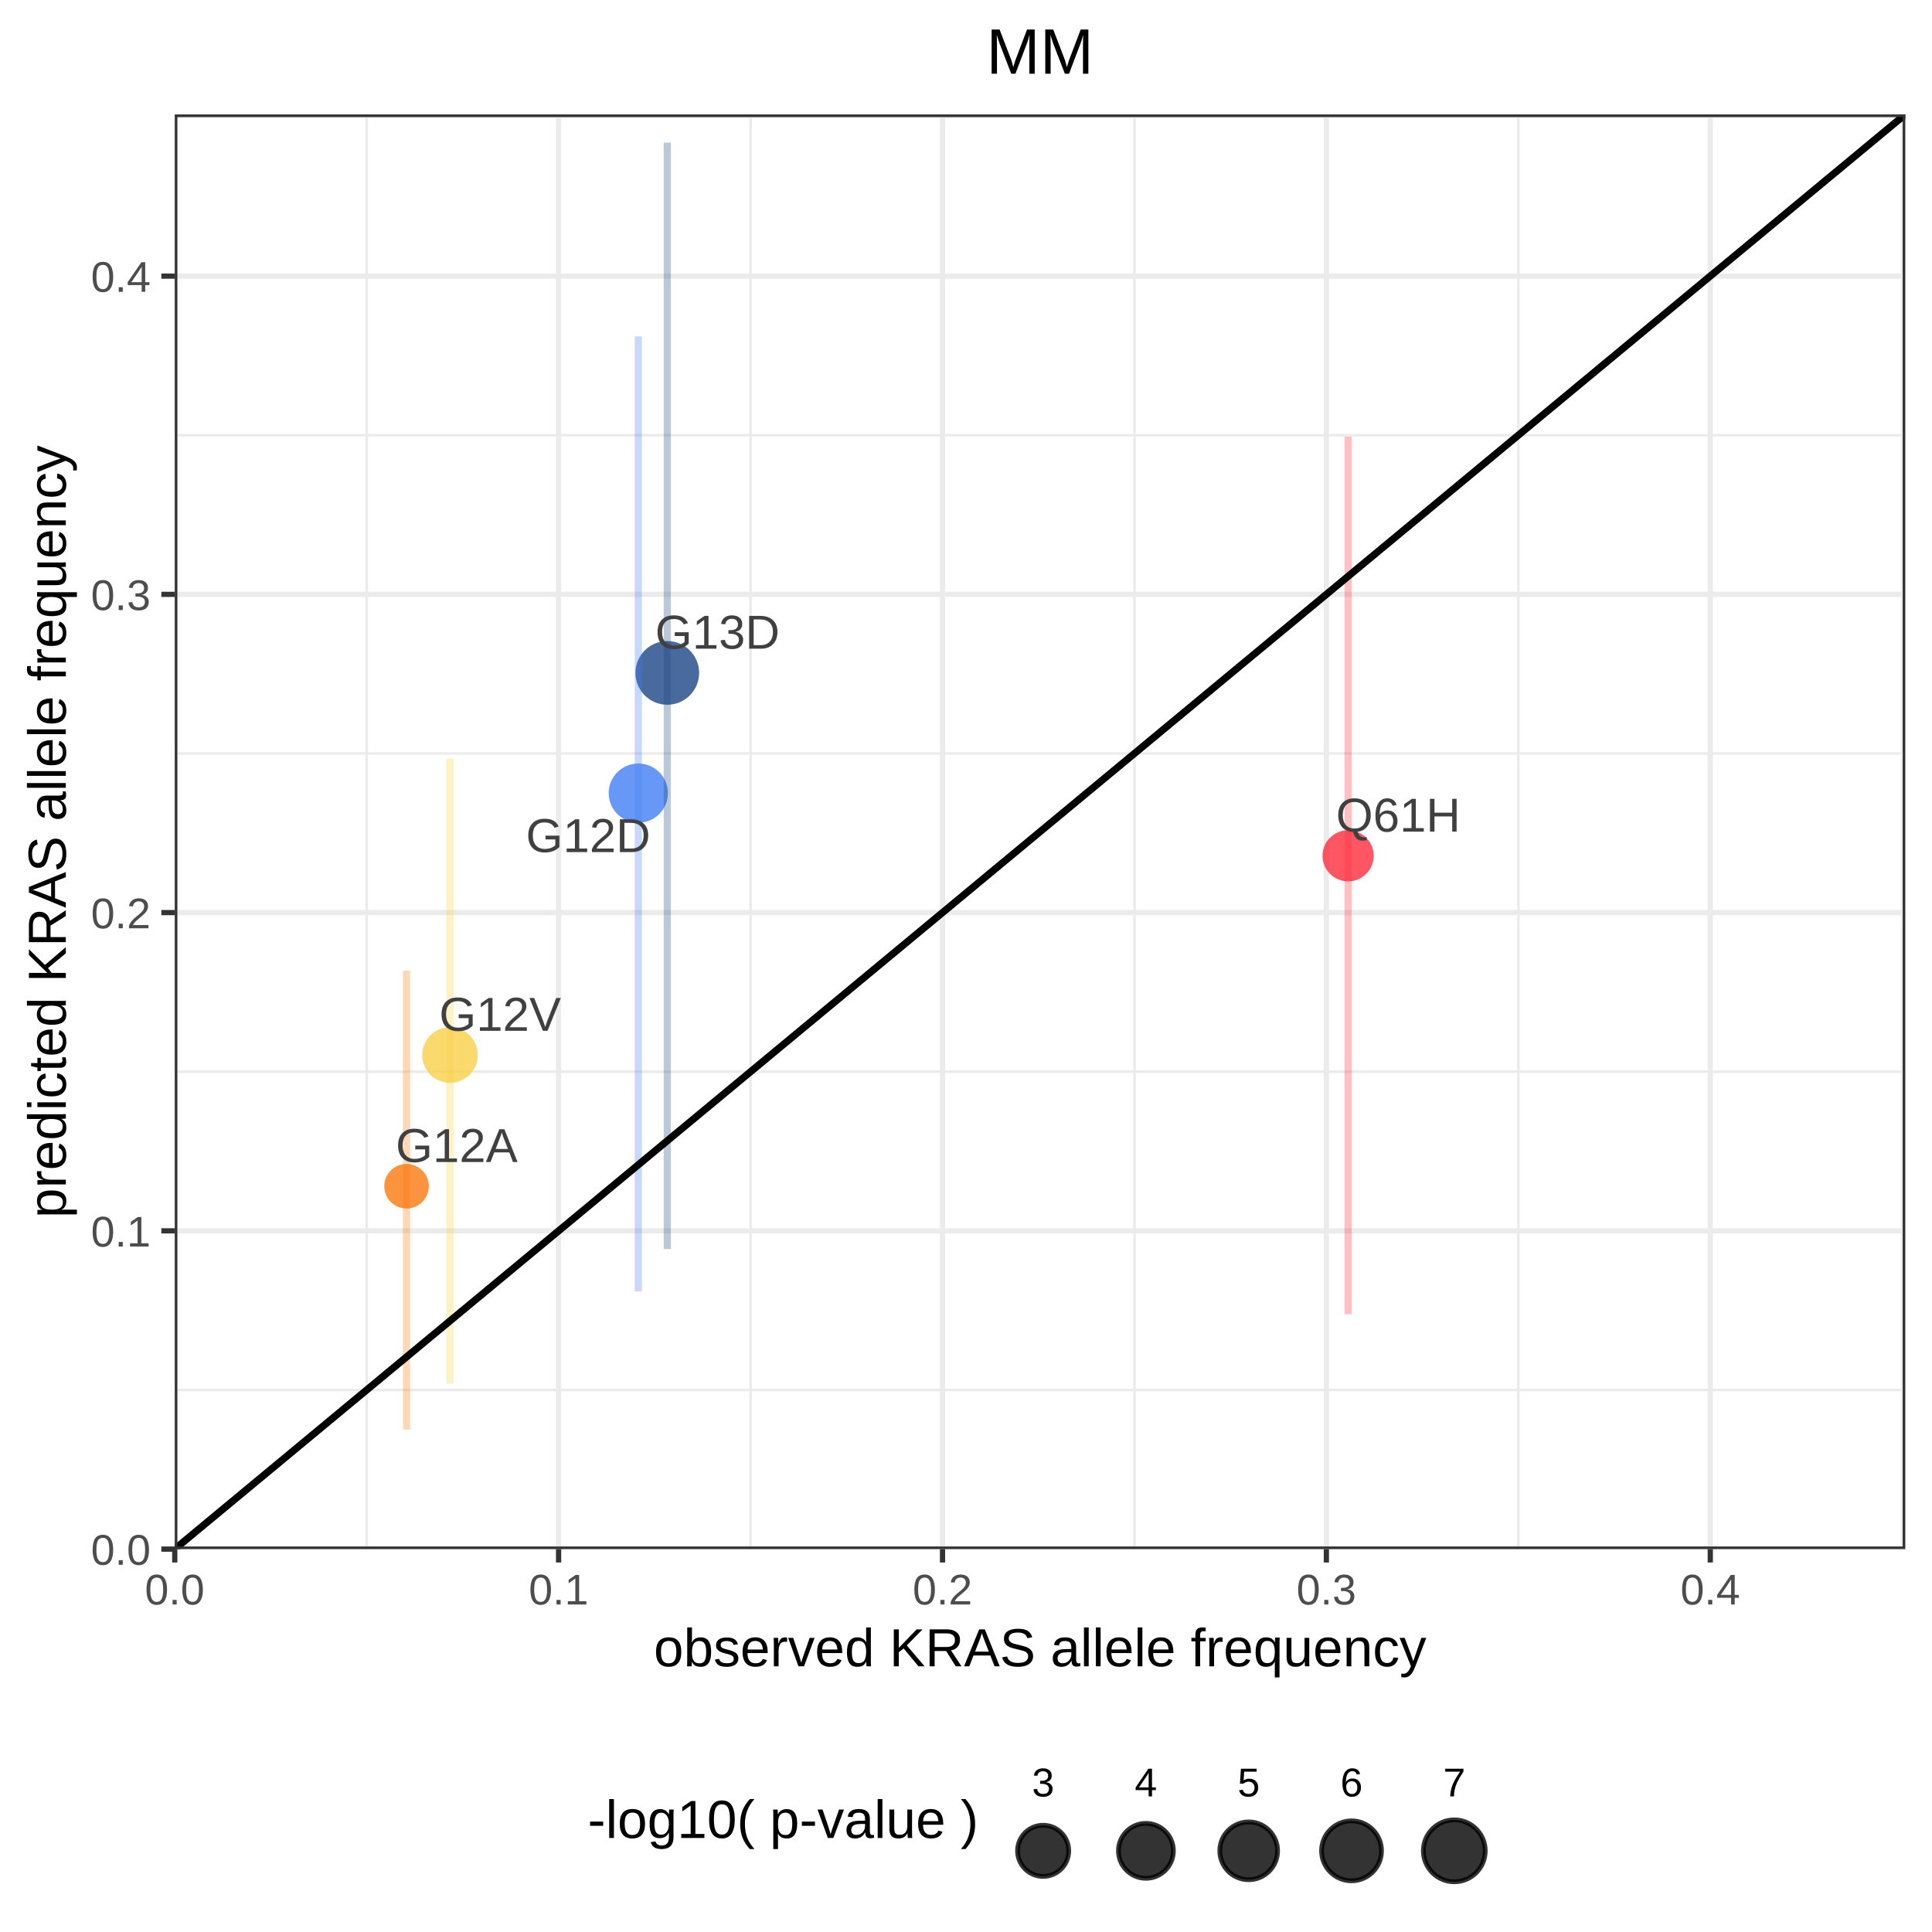
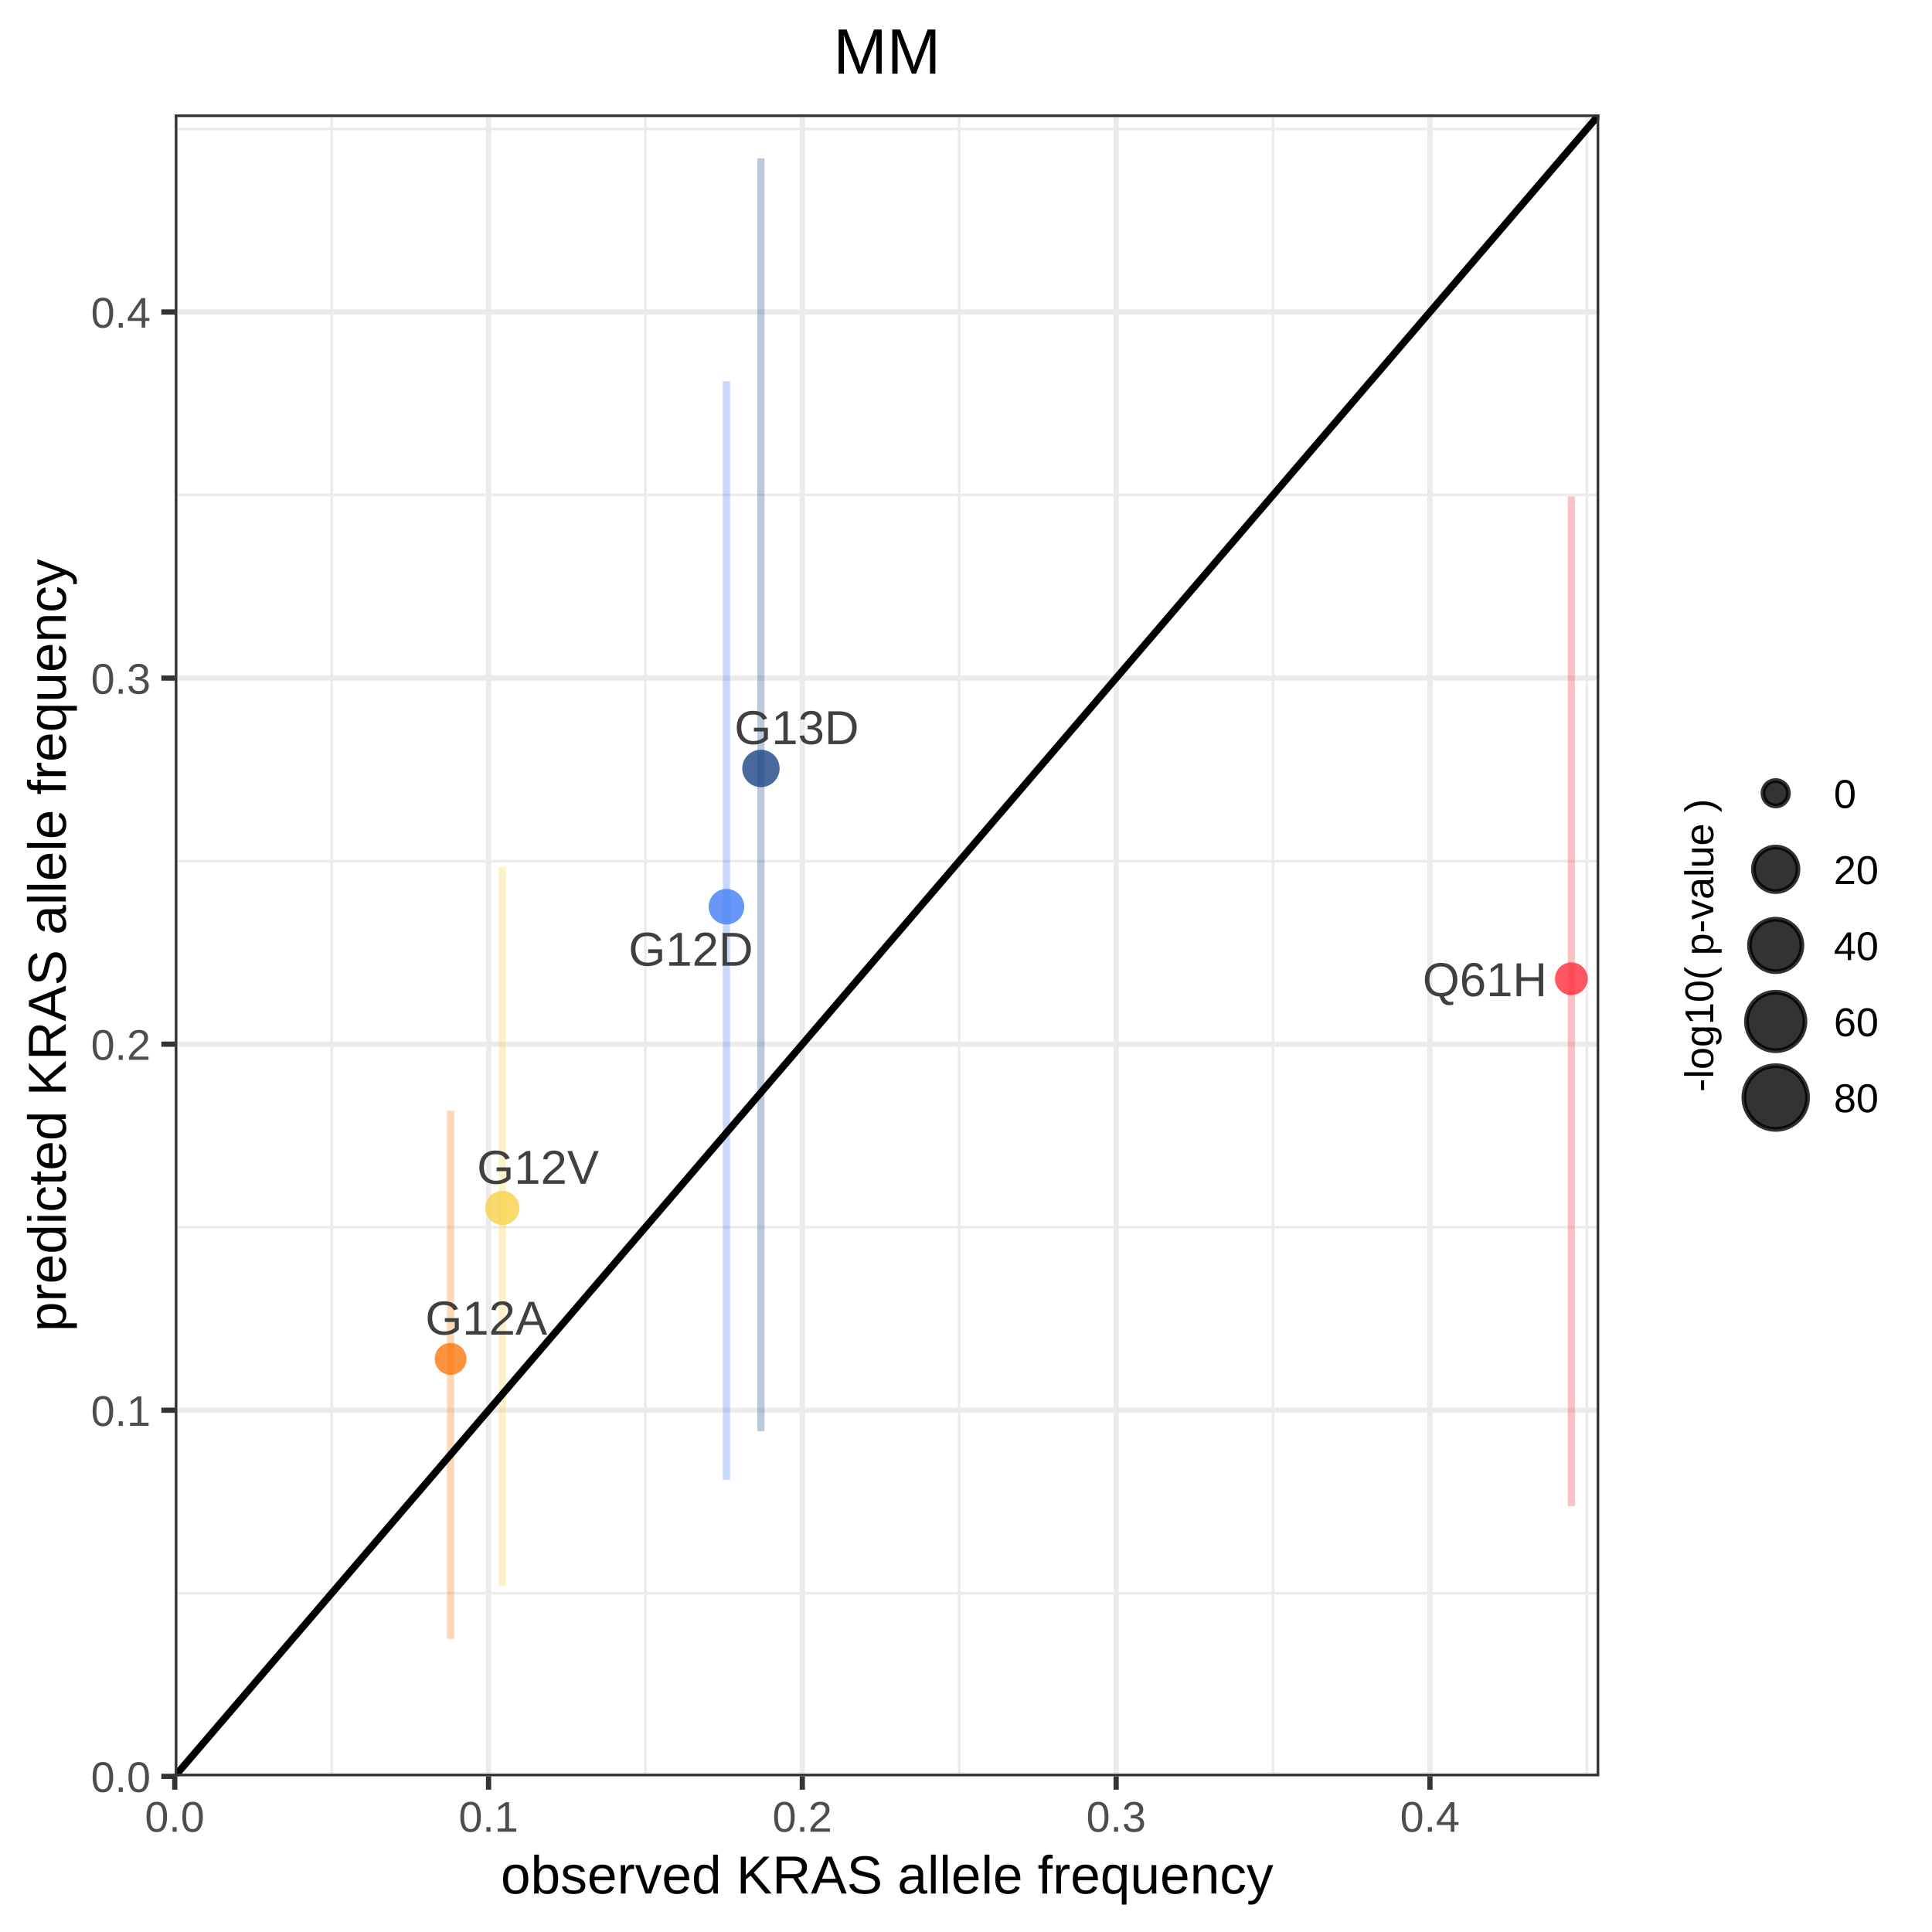
<svg xmlns="http://www.w3.org/2000/svg" viewBox="0 0 288.00 288.00">
  <defs>
    <style type="text/css">
    line, polyline, polygon, path, rect, circle {
      fill: none;
      stroke: #000000;
      stroke-linecap: round;
      stroke-linejoin: round;
      stroke-miterlimit: 10.00;
    }
  </style>
  </defs>
  <rect width="100%" height="100%" style="stroke: none; fill: #FFFFFF;" />
  <rect x="0.00" y="0.00" width="288.00" height="288.00" style="stroke-width: 0.78; stroke: #FFFFFF; fill: #FFFFFF;" />
  <defs>
-     <clipPath id="cpMjYuMDV8Mjg0LjAxfDIzMC45MnwxNy4wNg==">
-       <rect x="26.05" y="17.06" width="257.97" height="213.86" />
+     <clipPath id="cpMjYuMDV8MjM4LjQwfDI2NC44MHwxNy4wNg==">
+       <rect x="26.05" y="17.06" width="212.35" height="247.73" />
    </clipPath>
  </defs>
-   <rect x="26.05" y="17.06" width="257.97" height="213.86" style="stroke-width: 0.78; stroke: none; fill: #FFFFFF;" clip-path="url(#cpMjYuMDV8Mjg0LjAxfDIzMC45MnwxNy4wNg==)" />
-   <polyline points="26.05,207.20 284.01,207.20 " style="stroke-width: 0.39; stroke: #EBEBEB; stroke-linecap: butt;" clip-path="url(#cpMjYuMDV8Mjg0LjAxfDIzMC45MnwxNy4wNg==)" />
-   <polyline points="26.05,159.76 284.01,159.76 " style="stroke-width: 0.39; stroke: #EBEBEB; stroke-linecap: butt;" clip-path="url(#cpMjYuMDV8Mjg0LjAxfDIzMC45MnwxNy4wNg==)" />
-   <polyline points="26.05,112.32 284.01,112.32 " style="stroke-width: 0.39; stroke: #EBEBEB; stroke-linecap: butt;" clip-path="url(#cpMjYuMDV8Mjg0LjAxfDIzMC45MnwxNy4wNg==)" />
-   <polyline points="26.05,64.88 284.01,64.88 " style="stroke-width: 0.39; stroke: #EBEBEB; stroke-linecap: butt;" clip-path="url(#cpMjYuMDV8Mjg0LjAxfDIzMC45MnwxNy4wNg==)" />
-   <polyline points="26.05,17.44 284.01,17.44 " style="stroke-width: 0.39; stroke: #EBEBEB; stroke-linecap: butt;" clip-path="url(#cpMjYuMDV8Mjg0LjAxfDIzMC45MnwxNy4wNg==)" />
-   <polyline points="54.66,230.92 54.66,17.06 " style="stroke-width: 0.39; stroke: #EBEBEB; stroke-linecap: butt;" clip-path="url(#cpMjYuMDV8Mjg0LjAxfDIzMC45MnwxNy4wNg==)" />
-   <polyline points="111.89,230.92 111.89,17.06 " style="stroke-width: 0.39; stroke: #EBEBEB; stroke-linecap: butt;" clip-path="url(#cpMjYuMDV8Mjg0LjAxfDIzMC45MnwxNy4wNg==)" />
-   <polyline points="169.11,230.92 169.11,17.06 " style="stroke-width: 0.39; stroke: #EBEBEB; stroke-linecap: butt;" clip-path="url(#cpMjYuMDV8Mjg0LjAxfDIzMC45MnwxNy4wNg==)" />
-   <polyline points="226.34,230.92 226.34,17.06 " style="stroke-width: 0.39; stroke: #EBEBEB; stroke-linecap: butt;" clip-path="url(#cpMjYuMDV8Mjg0LjAxfDIzMC45MnwxNy4wNg==)" />
-   <polyline points="283.56,230.92 283.56,17.06 " style="stroke-width: 0.39; stroke: #EBEBEB; stroke-linecap: butt;" clip-path="url(#cpMjYuMDV8Mjg0LjAxfDIzMC45MnwxNy4wNg==)" />
-   <polyline points="26.05,230.92 284.01,230.92 " style="stroke-width: 0.78; stroke: #EBEBEB; stroke-linecap: butt;" clip-path="url(#cpMjYuMDV8Mjg0LjAxfDIzMC45MnwxNy4wNg==)" />
-   <polyline points="26.05,183.48 284.01,183.48 " style="stroke-width: 0.78; stroke: #EBEBEB; stroke-linecap: butt;" clip-path="url(#cpMjYuMDV8Mjg0LjAxfDIzMC45MnwxNy4wNg==)" />
-   <polyline points="26.05,136.04 284.01,136.04 " style="stroke-width: 0.78; stroke: #EBEBEB; stroke-linecap: butt;" clip-path="url(#cpMjYuMDV8Mjg0LjAxfDIzMC45MnwxNy4wNg==)" />
-   <polyline points="26.05,88.60 284.01,88.60 " style="stroke-width: 0.78; stroke: #EBEBEB; stroke-linecap: butt;" clip-path="url(#cpMjYuMDV8Mjg0LjAxfDIzMC45MnwxNy4wNg==)" />
-   <polyline points="26.05,41.16 284.01,41.16 " style="stroke-width: 0.78; stroke: #EBEBEB; stroke-linecap: butt;" clip-path="url(#cpMjYuMDV8Mjg0LjAxfDIzMC45MnwxNy4wNg==)" />
-   <polyline points="26.05,230.92 26.05,17.06 " style="stroke-width: 0.78; stroke: #EBEBEB; stroke-linecap: butt;" clip-path="url(#cpMjYuMDV8Mjg0LjAxfDIzMC45MnwxNy4wNg==)" />
-   <polyline points="83.27,230.92 83.27,17.06 " style="stroke-width: 0.78; stroke: #EBEBEB; stroke-linecap: butt;" clip-path="url(#cpMjYuMDV8Mjg0LjAxfDIzMC45MnwxNy4wNg==)" />
-   <polyline points="140.50,230.92 140.50,17.06 " style="stroke-width: 0.78; stroke: #EBEBEB; stroke-linecap: butt;" clip-path="url(#cpMjYuMDV8Mjg0LjAxfDIzMC45MnwxNy4wNg==)" />
-   <polyline points="197.72,230.92 197.72,17.06 " style="stroke-width: 0.78; stroke: #EBEBEB; stroke-linecap: butt;" clip-path="url(#cpMjYuMDV8Mjg0LjAxfDIzMC45MnwxNy4wNg==)" />
-   <polyline points="254.95,230.92 254.95,17.06 " style="stroke-width: 0.78; stroke: #EBEBEB; stroke-linecap: butt;" clip-path="url(#cpMjYuMDV8Mjg0LjAxfDIzMC45MnwxNy4wNg==)" />
-   <circle cx="60.60" cy="176.83" r="2.49pt" style="stroke-width: 0.71; stroke: none; fill: #FB7810; fill-opacity: 0.80;" clip-path="url(#cpMjYuMDV8Mjg0LjAxfDIzMC45MnwxNy4wNg==)" />
-   <circle cx="95.15" cy="118.23" r="3.31pt" style="stroke-width: 0.71; stroke: none; fill: #427FF5; fill-opacity: 0.80;" clip-path="url(#cpMjYuMDV8Mjg0LjAxfDIzMC45MnwxNy4wNg==)" />
-   <circle cx="67.08" cy="157.27" r="3.11pt" style="stroke-width: 0.71; stroke: none; fill: #F8D147; fill-opacity: 0.80;" clip-path="url(#cpMjYuMDV8Mjg0LjAxfDIzMC45MnwxNy4wNg==)" />
-   <circle cx="99.47" cy="100.31" r="3.56pt" style="stroke-width: 0.71; stroke: none; fill: #1C4585; fill-opacity: 0.80;" clip-path="url(#cpMjYuMDV8Mjg0LjAxfDIzMC45MnwxNy4wNg==)" />
-   <circle cx="200.96" cy="127.57" r="2.86pt" style="stroke-width: 0.71; stroke: none; fill: #FD2C3B; fill-opacity: 0.80;" clip-path="url(#cpMjYuMDV8Mjg0LjAxfDIzMC45MnwxNy4wNg==)" />
-   <line x1="60.60" y1="213.11" x2="60.60" y2="144.67" style="stroke-width: 1.07; stroke: #FB7810; stroke-opacity: 0.30; stroke-linecap: butt;" clip-path="url(#cpMjYuMDV8Mjg0LjAxfDIzMC45MnwxNy4wNg==)" />
-   <line x1="95.15" y1="192.50" x2="95.15" y2="50.15" style="stroke-width: 1.07; stroke: #427FF5; stroke-opacity: 0.30; stroke-linecap: butt;" clip-path="url(#cpMjYuMDV8Mjg0LjAxfDIzMC45MnwxNy4wNg==)" />
-   <line x1="67.08" y1="206.28" x2="67.08" y2="113.09" style="stroke-width: 1.07; stroke: #F8D147; stroke-opacity: 0.30; stroke-linecap: butt;" clip-path="url(#cpMjYuMDV8Mjg0LjAxfDIzMC45MnwxNy4wNg==)" />
-   <line x1="99.47" y1="186.20" x2="99.47" y2="21.26" style="stroke-width: 1.07; stroke: #1C4585; stroke-opacity: 0.30; stroke-linecap: butt;" clip-path="url(#cpMjYuMDV8Mjg0LjAxfDIzMC45MnwxNy4wNg==)" />
-   <line x1="200.96" y1="195.91" x2="200.96" y2="65.07" style="stroke-width: 1.07; stroke: #FD2C3B; stroke-opacity: 0.30; stroke-linecap: butt;" clip-path="url(#cpMjYuMDV8Mjg0LjAxfDIzMC45MnwxNy4wNg==)" />
-   <line x1="26.05" y1="230.92" x2="284.01" y2="17.06" style="stroke-width: 1.07; stroke-linecap: butt;" clip-path="url(#cpMjYuMDV8Mjg0LjAxfDIzMC45MnwxNy4wNg==)" />
-   <g clip-path="url(#cpMjYuMDV8Mjg0LjAxfDIzMC45MnwxNy4wNg==)">
-     <text x="58.98" y="173.22" style="font-size: 7.11px; fill: #404040; font-family: Arial;" textLength="18.18px" lengthAdjust="spacingAndGlyphs">G12A</text>
+   <rect x="26.05" y="17.06" width="212.35" height="247.73" style="stroke-width: 0.78; stroke: none; fill: #FFFFFF;" clip-path="url(#cpMjYuMDV8MjM4LjQwfDI2NC44MHwxNy4wNg==)" />
+   <polyline points="26.05,237.51 238.40,237.51 " style="stroke-width: 0.39; stroke: #EBEBEB; stroke-linecap: butt;" clip-path="url(#cpMjYuMDV8MjM4LjQwfDI2NC44MHwxNy4wNg==)" />
+   <polyline points="26.05,182.94 238.40,182.94 " style="stroke-width: 0.39; stroke: #EBEBEB; stroke-linecap: butt;" clip-path="url(#cpMjYuMDV8MjM4LjQwfDI2NC44MHwxNy4wNg==)" />
+   <polyline points="26.05,128.37 238.40,128.37 " style="stroke-width: 0.39; stroke: #EBEBEB; stroke-linecap: butt;" clip-path="url(#cpMjYuMDV8MjM4LjQwfDI2NC44MHwxNy4wNg==)" />
+   <polyline points="26.05,73.79 238.40,73.79 " style="stroke-width: 0.39; stroke: #EBEBEB; stroke-linecap: butt;" clip-path="url(#cpMjYuMDV8MjM4LjQwfDI2NC44MHwxNy4wNg==)" />
+   <polyline points="26.05,19.22 238.40,19.22 " style="stroke-width: 0.39; stroke: #EBEBEB; stroke-linecap: butt;" clip-path="url(#cpMjYuMDV8MjM4LjQwfDI2NC44MHwxNy4wNg==)" />
+   <polyline points="49.44,264.80 49.44,17.06 " style="stroke-width: 0.39; stroke: #EBEBEB; stroke-linecap: butt;" clip-path="url(#cpMjYuMDV8MjM4LjQwfDI2NC44MHwxNy4wNg==)" />
+   <polyline points="96.21,264.80 96.21,17.06 " style="stroke-width: 0.39; stroke: #EBEBEB; stroke-linecap: butt;" clip-path="url(#cpMjYuMDV8MjM4LjQwfDI2NC44MHwxNy4wNg==)" />
+   <polyline points="142.99,264.80 142.99,17.06 " style="stroke-width: 0.39; stroke: #EBEBEB; stroke-linecap: butt;" clip-path="url(#cpMjYuMDV8MjM4LjQwfDI2NC44MHwxNy4wNg==)" />
+   <polyline points="189.77,264.80 189.77,17.06 " style="stroke-width: 0.39; stroke: #EBEBEB; stroke-linecap: butt;" clip-path="url(#cpMjYuMDV8MjM4LjQwfDI2NC44MHwxNy4wNg==)" />
+   <polyline points="236.55,264.80 236.55,17.06 " style="stroke-width: 0.39; stroke: #EBEBEB; stroke-linecap: butt;" clip-path="url(#cpMjYuMDV8MjM4LjQwfDI2NC44MHwxNy4wNg==)" />
+   <polyline points="26.05,264.80 238.40,264.80 " style="stroke-width: 0.78; stroke: #EBEBEB; stroke-linecap: butt;" clip-path="url(#cpMjYuMDV8MjM4LjQwfDI2NC44MHwxNy4wNg==)" />
+   <polyline points="26.05,210.22 238.40,210.22 " style="stroke-width: 0.78; stroke: #EBEBEB; stroke-linecap: butt;" clip-path="url(#cpMjYuMDV8MjM4LjQwfDI2NC44MHwxNy4wNg==)" />
+   <polyline points="26.05,155.65 238.40,155.65 " style="stroke-width: 0.78; stroke: #EBEBEB; stroke-linecap: butt;" clip-path="url(#cpMjYuMDV8MjM4LjQwfDI2NC44MHwxNy4wNg==)" />
+   <polyline points="26.05,101.08 238.40,101.08 " style="stroke-width: 0.78; stroke: #EBEBEB; stroke-linecap: butt;" clip-path="url(#cpMjYuMDV8MjM4LjQwfDI2NC44MHwxNy4wNg==)" />
+   <polyline points="26.05,46.51 238.40,46.51 " style="stroke-width: 0.78; stroke: #EBEBEB; stroke-linecap: butt;" clip-path="url(#cpMjYuMDV8MjM4LjQwfDI2NC44MHwxNy4wNg==)" />
+   <polyline points="26.05,264.80 26.05,17.06 " style="stroke-width: 0.78; stroke: #EBEBEB; stroke-linecap: butt;" clip-path="url(#cpMjYuMDV8MjM4LjQwfDI2NC44MHwxNy4wNg==)" />
+   <polyline points="72.83,264.80 72.83,17.06 " style="stroke-width: 0.78; stroke: #EBEBEB; stroke-linecap: butt;" clip-path="url(#cpMjYuMDV8MjM4LjQwfDI2NC44MHwxNy4wNg==)" />
+   <polyline points="119.60,264.80 119.60,17.06 " style="stroke-width: 0.78; stroke: #EBEBEB; stroke-linecap: butt;" clip-path="url(#cpMjYuMDV8MjM4LjQwfDI2NC44MHwxNy4wNg==)" />
+   <polyline points="166.38,264.80 166.38,17.06 " style="stroke-width: 0.78; stroke: #EBEBEB; stroke-linecap: butt;" clip-path="url(#cpMjYuMDV8MjM4LjQwfDI2NC44MHwxNy4wNg==)" />
+   <polyline points="213.16,264.80 213.16,17.06 " style="stroke-width: 0.78; stroke: #EBEBEB; stroke-linecap: butt;" clip-path="url(#cpMjYuMDV8MjM4LjQwfDI2NC44MHwxNy4wNg==)" />
+   <circle cx="67.17" cy="202.57" r="1.78pt" style="stroke-width: 0.71; stroke: none; fill: #FB7810; fill-opacity: 0.80;" clip-path="url(#cpMjYuMDV8MjM4LjQwfDI2NC44MHwxNy4wNg==)" />
+   <circle cx="108.29" cy="135.16" r="1.99pt" style="stroke-width: 0.71; stroke: none; fill: #427FF5; fill-opacity: 0.80;" clip-path="url(#cpMjYuMDV8MjM4LjQwfDI2NC44MHwxNy4wNg==)" />
+   <circle cx="74.88" cy="180.07" r="1.91pt" style="stroke-width: 0.71; stroke: none; fill: #F8D147; fill-opacity: 0.80;" clip-path="url(#cpMjYuMDV8MjM4LjQwfDI2NC44MHwxNy4wNg==)" />
+   <circle cx="113.43" cy="114.55" r="2.09pt" style="stroke-width: 0.71; stroke: none; fill: #1C4585; fill-opacity: 0.80;" clip-path="url(#cpMjYuMDV8MjM4LjQwfDI2NC44MHwxNy4wNg==)" />
+   <circle cx="234.24" cy="145.90" r="1.83pt" style="stroke-width: 0.71; stroke: none; fill: #FD2C3B; fill-opacity: 0.80;" clip-path="url(#cpMjYuMDV8MjM4LjQwfDI2NC44MHwxNy4wNg==)" />
+   <line x1="67.17" y1="244.31" x2="67.17" y2="165.57" style="stroke-width: 1.07; stroke: #FB7810; stroke-opacity: 0.30; stroke-linecap: butt;" clip-path="url(#cpMjYuMDV8MjM4LjQwfDI2NC44MHwxNy4wNg==)" />
+   <line x1="108.29" y1="220.59" x2="108.29" y2="56.85" style="stroke-width: 1.07; stroke: #427FF5; stroke-opacity: 0.30; stroke-linecap: butt;" clip-path="url(#cpMjYuMDV8MjM4LjQwfDI2NC44MHwxNy4wNg==)" />
+   <line x1="74.88" y1="236.44" x2="74.88" y2="129.26" style="stroke-width: 1.07; stroke: #F8D147; stroke-opacity: 0.30; stroke-linecap: butt;" clip-path="url(#cpMjYuMDV8MjM4LjQwfDI2NC44MHwxNy4wNg==)" />
+   <line x1="113.43" y1="213.34" x2="113.43" y2="23.61" style="stroke-width: 1.07; stroke: #1C4585; stroke-opacity: 0.30; stroke-linecap: butt;" clip-path="url(#cpMjYuMDV8MjM4LjQwfDI2NC44MHwxNy4wNg==)" />
+   <line x1="234.24" y1="224.52" x2="234.24" y2="74.01" style="stroke-width: 1.07; stroke: #FD2C3B; stroke-opacity: 0.30; stroke-linecap: butt;" clip-path="url(#cpMjYuMDV8MjM4LjQwfDI2NC44MHwxNy4wNg==)" />
+   <line x1="26.05" y1="264.80" x2="238.40" y2="17.06" style="stroke-width: 1.07; stroke-linecap: butt;" clip-path="url(#cpMjYuMDV8MjM4LjQwfDI2NC44MHwxNy4wNg==)" />
+   <g clip-path="url(#cpMjYuMDV8MjM4LjQwfDI2NC44MHwxNy4wNg==)">
+     <text x="63.39" y="198.95" style="font-size: 7.11px; fill: #404040; font-family: Arial;" textLength="18.18px" lengthAdjust="spacingAndGlyphs">G12A</text>
  </g>
-   <g clip-path="url(#cpMjYuMDV8Mjg0LjAxfDIzMC45MnwxNy4wNg==)">
-     <text x="78.39" y="127.02" style="font-size: 7.11px; fill: #404040; font-family: Arial;" textLength="18.57px" lengthAdjust="spacingAndGlyphs">G12D</text>
+   <g clip-path="url(#cpMjYuMDV8MjM4LjQwfDI2NC44MHwxNy4wNg==)">
+     <text x="93.69" y="143.96" style="font-size: 7.11px; fill: #404040; font-family: Arial;" textLength="18.57px" lengthAdjust="spacingAndGlyphs">G12D</text>
  </g>
-   <g clip-path="url(#cpMjYuMDV8Mjg0LjAxfDIzMC45MnwxNy4wNg==)">
-     <text x="65.46" y="153.66" style="font-size: 7.11px; fill: #404040; font-family: Arial;" textLength="18.18px" lengthAdjust="spacingAndGlyphs">G12V</text>
+   <g clip-path="url(#cpMjYuMDV8MjM4LjQwfDI2NC44MHwxNy4wNg==)">
+     <text x="71.10" y="176.47" style="font-size: 7.11px; fill: #404040; font-family: Arial;" textLength="18.18px" lengthAdjust="spacingAndGlyphs">G12V</text>
  </g>
-   <g clip-path="url(#cpMjYuMDV8Mjg0LjAxfDIzMC45MnwxNy4wNg==)">
-     <text x="97.66" y="96.70" style="font-size: 7.11px; fill: #404040; font-family: Arial;" textLength="18.57px" lengthAdjust="spacingAndGlyphs">G13D</text>
+   <g clip-path="url(#cpMjYuMDV8MjM4LjQwfDI2NC44MHwxNy4wNg==)">
+     <text x="109.47" y="110.93" style="font-size: 7.11px; fill: #404040; font-family: Arial;" textLength="18.57px" lengthAdjust="spacingAndGlyphs">G13D</text>
  </g>
-   <g clip-path="url(#cpMjYuMDV8Mjg0LjAxfDIzMC45MnwxNy4wNg==)">
-     <text x="199.15" y="123.97" style="font-size: 7.11px; fill: #404040; font-family: Arial;" textLength="18.57px" lengthAdjust="spacingAndGlyphs">Q61H</text>
+   <g clip-path="url(#cpMjYuMDV8MjM4LjQwfDI2NC44MHwxNy4wNg==)">
+     <text x="212.06" y="148.50" style="font-size: 7.11px; fill: #404040; font-family: Arial;" textLength="18.57px" lengthAdjust="spacingAndGlyphs">Q61H</text>
  </g>
-   <rect x="26.05" y="17.06" width="257.97" height="213.86" style="stroke-width: 0.78; stroke: #333333;" clip-path="url(#cpMjYuMDV8Mjg0LjAxfDIzMC45MnwxNy4wNg==)" />
+   <rect x="26.05" y="17.06" width="212.35" height="247.73" style="stroke-width: 0.78; stroke: #333333;" clip-path="url(#cpMjYuMDV8MjM4LjQwfDI2NC44MHwxNy4wNg==)" />
  <defs>
    <clipPath id="cpMC4wMHwyODguMDB8Mjg4LjAwfDAuMDA=">
      <rect x="0.00" y="0.00" width="288.00" height="288.00" />
    </clipPath>
  </defs>
  <g clip-path="url(#cpMC4wMHwyODguMDB8Mjg4LjAwfDAuMDA=)">
-     <text x="13.56" y="233.26" style="font-size: 6.40px; fill: #4D4D4D; font-family: Arial;" textLength="8.90px" lengthAdjust="spacingAndGlyphs">0.0</text>
+     <text x="13.56" y="267.13" style="font-size: 6.40px; fill: #4D4D4D; font-family: Arial;" textLength="8.90px" lengthAdjust="spacingAndGlyphs">0.0</text>
  </g>
  <g clip-path="url(#cpMC4wMHwyODguMDB8Mjg4LjAwfDAuMDA=)">
-     <text x="13.56" y="185.82" style="font-size: 6.40px; fill: #4D4D4D; font-family: Arial;" textLength="8.90px" lengthAdjust="spacingAndGlyphs">0.1</text>
+     <text x="13.56" y="212.56" style="font-size: 6.40px; fill: #4D4D4D; font-family: Arial;" textLength="8.90px" lengthAdjust="spacingAndGlyphs">0.1</text>
  </g>
  <g clip-path="url(#cpMC4wMHwyODguMDB8Mjg4LjAwfDAuMDA=)">
-     <text x="13.56" y="138.38" style="font-size: 6.40px; fill: #4D4D4D; font-family: Arial;" textLength="8.90px" lengthAdjust="spacingAndGlyphs">0.2</text>
+     <text x="13.56" y="157.99" style="font-size: 6.40px; fill: #4D4D4D; font-family: Arial;" textLength="8.90px" lengthAdjust="spacingAndGlyphs">0.2</text>
  </g>
  <g clip-path="url(#cpMC4wMHwyODguMDB8Mjg4LjAwfDAuMDA=)">
-     <text x="13.56" y="90.94" style="font-size: 6.40px; fill: #4D4D4D; font-family: Arial;" textLength="8.90px" lengthAdjust="spacingAndGlyphs">0.3</text>
+     <text x="13.56" y="103.42" style="font-size: 6.40px; fill: #4D4D4D; font-family: Arial;" textLength="8.90px" lengthAdjust="spacingAndGlyphs">0.3</text>
  </g>
  <g clip-path="url(#cpMC4wMHwyODguMDB8Mjg4LjAwfDAuMDA=)">
-     <text x="13.56" y="43.50" style="font-size: 6.40px; fill: #4D4D4D; font-family: Arial;" textLength="8.90px" lengthAdjust="spacingAndGlyphs">0.4</text>
+     <text x="13.56" y="48.84" style="font-size: 6.40px; fill: #4D4D4D; font-family: Arial;" textLength="8.90px" lengthAdjust="spacingAndGlyphs">0.4</text>
  </g>
-   <polyline points="24.05,230.92 26.05,230.92 " style="stroke-width: 0.78; stroke: #333333; stroke-linecap: butt;" clip-path="url(#cpMC4wMHwyODguMDB8Mjg4LjAwfDAuMDA=)" />
-   <polyline points="24.05,183.48 26.05,183.48 " style="stroke-width: 0.78; stroke: #333333; stroke-linecap: butt;" clip-path="url(#cpMC4wMHwyODguMDB8Mjg4LjAwfDAuMDA=)" />
-   <polyline points="24.05,136.04 26.05,136.04 " style="stroke-width: 0.78; stroke: #333333; stroke-linecap: butt;" clip-path="url(#cpMC4wMHwyODguMDB8Mjg4LjAwfDAuMDA=)" />
-   <polyline points="24.05,88.60 26.05,88.60 " style="stroke-width: 0.78; stroke: #333333; stroke-linecap: butt;" clip-path="url(#cpMC4wMHwyODguMDB8Mjg4LjAwfDAuMDA=)" />
-   <polyline points="24.05,41.16 26.05,41.16 " style="stroke-width: 0.78; stroke: #333333; stroke-linecap: butt;" clip-path="url(#cpMC4wMHwyODguMDB8Mjg4LjAwfDAuMDA=)" />
-   <polyline points="26.05,232.92 26.05,230.92 " style="stroke-width: 0.78; stroke: #333333; stroke-linecap: butt;" clip-path="url(#cpMC4wMHwyODguMDB8Mjg4LjAwfDAuMDA=)" />
-   <polyline points="83.27,232.92 83.27,230.92 " style="stroke-width: 0.78; stroke: #333333; stroke-linecap: butt;" clip-path="url(#cpMC4wMHwyODguMDB8Mjg4LjAwfDAuMDA=)" />
-   <polyline points="140.50,232.92 140.50,230.92 " style="stroke-width: 0.78; stroke: #333333; stroke-linecap: butt;" clip-path="url(#cpMC4wMHwyODguMDB8Mjg4LjAwfDAuMDA=)" />
-   <polyline points="197.72,232.92 197.72,230.92 " style="stroke-width: 0.78; stroke: #333333; stroke-linecap: butt;" clip-path="url(#cpMC4wMHwyODguMDB8Mjg4LjAwfDAuMDA=)" />
-   <polyline points="254.95,232.92 254.95,230.92 " style="stroke-width: 0.78; stroke: #333333; stroke-linecap: butt;" clip-path="url(#cpMC4wMHwyODguMDB8Mjg4LjAwfDAuMDA=)" />
+   <polyline points="24.05,264.80 26.05,264.80 " style="stroke-width: 0.78; stroke: #333333; stroke-linecap: butt;" clip-path="url(#cpMC4wMHwyODguMDB8Mjg4LjAwfDAuMDA=)" />
+   <polyline points="24.05,210.22 26.05,210.22 " style="stroke-width: 0.78; stroke: #333333; stroke-linecap: butt;" clip-path="url(#cpMC4wMHwyODguMDB8Mjg4LjAwfDAuMDA=)" />
+   <polyline points="24.05,155.65 26.05,155.65 " style="stroke-width: 0.78; stroke: #333333; stroke-linecap: butt;" clip-path="url(#cpMC4wMHwyODguMDB8Mjg4LjAwfDAuMDA=)" />
+   <polyline points="24.05,101.08 26.05,101.08 " style="stroke-width: 0.78; stroke: #333333; stroke-linecap: butt;" clip-path="url(#cpMC4wMHwyODguMDB8Mjg4LjAwfDAuMDA=)" />
+   <polyline points="24.05,46.51 26.05,46.51 " style="stroke-width: 0.78; stroke: #333333; stroke-linecap: butt;" clip-path="url(#cpMC4wMHwyODguMDB8Mjg4LjAwfDAuMDA=)" />
+   <polyline points="26.05,266.79 26.05,264.80 " style="stroke-width: 0.78; stroke: #333333; stroke-linecap: butt;" clip-path="url(#cpMC4wMHwyODguMDB8Mjg4LjAwfDAuMDA=)" />
+   <polyline points="72.83,266.79 72.83,264.80 " style="stroke-width: 0.78; stroke: #333333; stroke-linecap: butt;" clip-path="url(#cpMC4wMHwyODguMDB8Mjg4LjAwfDAuMDA=)" />
+   <polyline points="119.60,266.79 119.60,264.80 " style="stroke-width: 0.78; stroke: #333333; stroke-linecap: butt;" clip-path="url(#cpMC4wMHwyODguMDB8Mjg4LjAwfDAuMDA=)" />
+   <polyline points="166.38,266.79 166.38,264.80 " style="stroke-width: 0.78; stroke: #333333; stroke-linecap: butt;" clip-path="url(#cpMC4wMHwyODguMDB8Mjg4LjAwfDAuMDA=)" />
+   <polyline points="213.16,266.79 213.16,264.80 " style="stroke-width: 0.78; stroke: #333333; stroke-linecap: butt;" clip-path="url(#cpMC4wMHwyODguMDB8Mjg4LjAwfDAuMDA=)" />
  <g clip-path="url(#cpMC4wMHwyODguMDB8Mjg4LjAwfDAuMDA=)">
-     <text x="21.59" y="239.18" style="font-size: 6.40px; fill: #4D4D4D; font-family: Arial;" textLength="8.90px" lengthAdjust="spacingAndGlyphs">0.0</text>
+     <text x="21.59" y="273.05" style="font-size: 6.40px; fill: #4D4D4D; font-family: Arial;" textLength="8.90px" lengthAdjust="spacingAndGlyphs">0.0</text>
  </g>
  <g clip-path="url(#cpMC4wMHwyODguMDB8Mjg4LjAwfDAuMDA=)">
-     <text x="78.82" y="239.18" style="font-size: 6.40px; fill: #4D4D4D; font-family: Arial;" textLength="8.90px" lengthAdjust="spacingAndGlyphs">0.1</text>
+     <text x="68.37" y="273.05" style="font-size: 6.40px; fill: #4D4D4D; font-family: Arial;" textLength="8.90px" lengthAdjust="spacingAndGlyphs">0.1</text>
  </g>
  <g clip-path="url(#cpMC4wMHwyODguMDB8Mjg4LjAwfDAuMDA=)">
-     <text x="136.05" y="239.18" style="font-size: 6.40px; fill: #4D4D4D; font-family: Arial;" textLength="8.90px" lengthAdjust="spacingAndGlyphs">0.2</text>
+     <text x="115.15" y="273.05" style="font-size: 6.40px; fill: #4D4D4D; font-family: Arial;" textLength="8.90px" lengthAdjust="spacingAndGlyphs">0.2</text>
  </g>
  <g clip-path="url(#cpMC4wMHwyODguMDB8Mjg4LjAwfDAuMDA=)">
-     <text x="193.27" y="239.18" style="font-size: 6.40px; fill: #4D4D4D; font-family: Arial;" textLength="8.90px" lengthAdjust="spacingAndGlyphs">0.3</text>
+     <text x="161.93" y="273.05" style="font-size: 6.40px; fill: #4D4D4D; font-family: Arial;" textLength="8.90px" lengthAdjust="spacingAndGlyphs">0.3</text>
  </g>
  <g clip-path="url(#cpMC4wMHwyODguMDB8Mjg4LjAwfDAuMDA=)">
-     <text x="250.50" y="239.18" style="font-size: 6.40px; fill: #4D4D4D; font-family: Arial;" textLength="8.90px" lengthAdjust="spacingAndGlyphs">0.4</text>
+     <text x="208.71" y="273.05" style="font-size: 6.40px; fill: #4D4D4D; font-family: Arial;" textLength="8.90px" lengthAdjust="spacingAndGlyphs">0.4</text>
  </g>
  <g clip-path="url(#cpMC4wMHwyODguMDB8Mjg4LjAwfDAuMDA=)">
-     <text x="97.45" y="248.39" style="font-size: 8.00px; font-family: Arial;" textLength="115.16px" lengthAdjust="spacingAndGlyphs">observed KRAS allele frequency</text>
+     <text x="74.64" y="282.26" style="font-size: 8.00px; font-family: Arial;" textLength="115.16px" lengthAdjust="spacingAndGlyphs">observed KRAS allele frequency</text>
  </g>
  <g clip-path="url(#cpMC4wMHwyODguMDB8Mjg4LjAwfDAuMDA=)">
-     <text transform="translate(9.81,181.57) rotate(-90)" style="font-size: 8.00px; font-family: Arial;" textLength="115.16px" lengthAdjust="spacingAndGlyphs">predicted KRAS allele frequency</text>
+     <text transform="translate(9.81,198.51) rotate(-90)" style="font-size: 8.00px; font-family: Arial;" textLength="115.16px" lengthAdjust="spacingAndGlyphs">predicted KRAS allele frequency</text>
  </g>
-   <rect x="83.62" y="258.11" width="142.83" height="25.90" style="stroke-width: 0.78; stroke: none; fill: #FFFFFF;" clip-path="url(#cpMC4wMHwyODguMDB8Mjg4LjAwfDAuMDA=)" />
+   <rect x="246.37" y="108.60" width="37.65" height="64.66" style="stroke-width: 0.78; stroke: none; fill: #FFFFFF;" clip-path="url(#cpMC4wMHwyODguMDB8Mjg4LjAwfDAuMDA=)" />
  <g clip-path="url(#cpMC4wMHwyODguMDB8Mjg4LjAwfDAuMDA=)">
-     <text x="87.60" y="273.98" style="font-size: 8.00px; font-family: Arial;" textLength="58.24px" lengthAdjust="spacingAndGlyphs">-log10( p-value )</text>
+     <text transform="translate(255.39,162.77) rotate(-90)" style="font-size: 6.00px; font-family: Arial;" textLength="43.68px" lengthAdjust="spacingAndGlyphs">-log10( p-value )</text>
  </g>
-   <rect x="149.83" y="271.77" width="11.34" height="8.26" style="stroke-width: 0.78; stroke: none; fill: #FFFFFF;" clip-path="url(#cpMC4wMHwyODguMDB8Mjg4LjAwfDAuMDA=)" />
-   <circle cx="155.50" cy="275.90" r="2.86pt" style="stroke-width: 0.71; stroke: #000000; stroke-opacity: 0.80; fill: #000000; fill-opacity: 0.80;" clip-path="url(#cpMC4wMHwyODguMDB8Mjg4LjAwfDAuMDA=)" />
-   <rect x="165.15" y="271.77" width="11.34" height="8.26" style="stroke-width: 0.78; stroke: none; fill: #FFFFFF;" clip-path="url(#cpMC4wMHwyODguMDB8Mjg4LjAwfDAuMDA=)" />
-   <circle cx="170.82" cy="275.90" r="3.07pt" style="stroke-width: 0.71; stroke: #000000; stroke-opacity: 0.80; fill: #000000; fill-opacity: 0.80;" clip-path="url(#cpMC4wMHwyODguMDB8Mjg4LjAwfDAuMDA=)" />
-   <rect x="180.47" y="271.77" width="11.34" height="8.26" style="stroke-width: 0.78; stroke: none; fill: #FFFFFF;" clip-path="url(#cpMC4wMHwyODguMDB8Mjg4LjAwfDAuMDA=)" />
-   <circle cx="186.14" cy="275.90" r="3.23pt" style="stroke-width: 0.71; stroke: #000000; stroke-opacity: 0.80; fill: #000000; fill-opacity: 0.80;" clip-path="url(#cpMC4wMHwyODguMDB8Mjg4LjAwfDAuMDA=)" />
-   <rect x="195.80" y="271.77" width="11.34" height="8.26" style="stroke-width: 0.78; stroke: none; fill: #FFFFFF;" clip-path="url(#cpMC4wMHwyODguMDB8Mjg4LjAwfDAuMDA=)" />
-   <circle cx="201.47" cy="275.90" r="3.35pt" style="stroke-width: 0.71; stroke: #000000; stroke-opacity: 0.80; fill: #000000; fill-opacity: 0.80;" clip-path="url(#cpMC4wMHwyODguMDB8Mjg4LjAwfDAuMDA=)" />
-   <rect x="211.12" y="271.77" width="11.34" height="8.26" style="stroke-width: 0.78; stroke: none; fill: #FFFFFF;" clip-path="url(#cpMC4wMHwyODguMDB8Mjg4LjAwfDAuMDA=)" />
-   <circle cx="216.79" cy="275.90" r="3.46pt" style="stroke-width: 0.71; stroke: #000000; stroke-opacity: 0.80; fill: #000000; fill-opacity: 0.80;" clip-path="url(#cpMC4wMHwyODguMDB8Mjg4LjAwfDAuMDA=)" />
+   <rect x="259.03" y="112.58" width="11.34" height="11.34" style="stroke-width: 0.78; stroke: none; fill: #FFFFFF;" clip-path="url(#cpMC4wMHwyODguMDB8Mjg4LjAwfDAuMDA=)" />
+   <circle cx="264.70" cy="118.25" r="1.42pt" style="stroke-width: 0.71; stroke: #000000; stroke-opacity: 0.80; fill: #000000; fill-opacity: 0.80;" clip-path="url(#cpMC4wMHwyODguMDB8Mjg4LjAwfDAuMDA=)" />
+   <rect x="259.03" y="123.92" width="11.34" height="11.34" style="stroke-width: 0.78; stroke: none; fill: #FFFFFF;" clip-path="url(#cpMC4wMHwyODguMDB8Mjg4LjAwfDAuMDA=)" />
+   <circle cx="264.70" cy="129.59" r="2.49pt" style="stroke-width: 0.71; stroke: #000000; stroke-opacity: 0.80; fill: #000000; fill-opacity: 0.80;" clip-path="url(#cpMC4wMHwyODguMDB8Mjg4LjAwfDAuMDA=)" />
+   <rect x="259.03" y="135.26" width="11.34" height="11.34" style="stroke-width: 0.78; stroke: none; fill: #FFFFFF;" clip-path="url(#cpMC4wMHwyODguMDB8Mjg4LjAwfDAuMDA=)" />
+   <circle cx="264.70" cy="140.93" r="2.93pt" style="stroke-width: 0.71; stroke: #000000; stroke-opacity: 0.80; fill: #000000; fill-opacity: 0.80;" clip-path="url(#cpMC4wMHwyODguMDB8Mjg4LjAwfDAuMDA=)" />
+   <rect x="259.03" y="146.60" width="11.34" height="11.34" style="stroke-width: 0.78; stroke: none; fill: #FFFFFF;" clip-path="url(#cpMC4wMHwyODguMDB8Mjg4LjAwfDAuMDA=)" />
+   <circle cx="264.70" cy="152.27" r="3.27pt" style="stroke-width: 0.71; stroke: #000000; stroke-opacity: 0.80; fill: #000000; fill-opacity: 0.80;" clip-path="url(#cpMC4wMHwyODguMDB8Mjg4LjAwfDAuMDA=)" />
+   <rect x="259.03" y="157.94" width="11.34" height="11.34" style="stroke-width: 0.78; stroke: none; fill: #FFFFFF;" clip-path="url(#cpMC4wMHwyODguMDB8Mjg4LjAwfDAuMDA=)" />
+   <circle cx="264.70" cy="163.61" r="3.56pt" style="stroke-width: 0.71; stroke: #000000; stroke-opacity: 0.80; fill: #000000; fill-opacity: 0.80;" clip-path="url(#cpMC4wMHwyODguMDB8Mjg4LjAwfDAuMDA=)" />
  <g clip-path="url(#cpMC4wMHwyODguMDB8Mjg4LjAwfDAuMDA=)">
-     <text x="153.83" y="267.79" style="font-size: 6.00px; font-family: Arial;" textLength="3.34px" lengthAdjust="spacingAndGlyphs">3</text>
+     <text x="273.36" y="120.44" style="font-size: 6.00px; font-family: Arial;" textLength="3.34px" lengthAdjust="spacingAndGlyphs">0</text>
  </g>
  <g clip-path="url(#cpMC4wMHwyODguMDB8Mjg4LjAwfDAuMDA=)">
-     <text x="169.15" y="267.79" style="font-size: 6.00px; font-family: Arial;" textLength="3.34px" lengthAdjust="spacingAndGlyphs">4</text>
+     <text x="273.36" y="131.78" style="font-size: 6.00px; font-family: Arial;" textLength="6.67px" lengthAdjust="spacingAndGlyphs">20</text>
  </g>
  <g clip-path="url(#cpMC4wMHwyODguMDB8Mjg4LjAwfDAuMDA=)">
-     <text x="184.48" y="267.79" style="font-size: 6.00px; font-family: Arial;" textLength="3.34px" lengthAdjust="spacingAndGlyphs">5</text>
+     <text x="273.36" y="143.12" style="font-size: 6.00px; font-family: Arial;" textLength="6.67px" lengthAdjust="spacingAndGlyphs">40</text>
  </g>
  <g clip-path="url(#cpMC4wMHwyODguMDB8Mjg4LjAwfDAuMDA=)">
-     <text x="199.80" y="267.79" style="font-size: 6.00px; font-family: Arial;" textLength="3.34px" lengthAdjust="spacingAndGlyphs">6</text>
+     <text x="273.36" y="154.46" style="font-size: 6.00px; font-family: Arial;" textLength="6.67px" lengthAdjust="spacingAndGlyphs">60</text>
  </g>
  <g clip-path="url(#cpMC4wMHwyODguMDB8Mjg4LjAwfDAuMDA=)">
-     <text x="215.12" y="267.79" style="font-size: 6.00px; font-family: Arial;" textLength="3.34px" lengthAdjust="spacingAndGlyphs">7</text>
+     <text x="273.36" y="165.79" style="font-size: 6.00px; font-family: Arial;" textLength="6.67px" lengthAdjust="spacingAndGlyphs">80</text>
  </g>
  <g clip-path="url(#cpMC4wMHwyODguMDB8Mjg4LjAwfDAuMDA=)">
-     <text x="147.04" y="10.99" style="font-size: 9.60px; font-family: Arial;" textLength="15.98px" lengthAdjust="spacingAndGlyphs">MM</text>
+     <text x="124.23" y="10.99" style="font-size: 9.60px; font-family: Arial;" textLength="15.98px" lengthAdjust="spacingAndGlyphs">MM</text>
  </g>
</svg>
